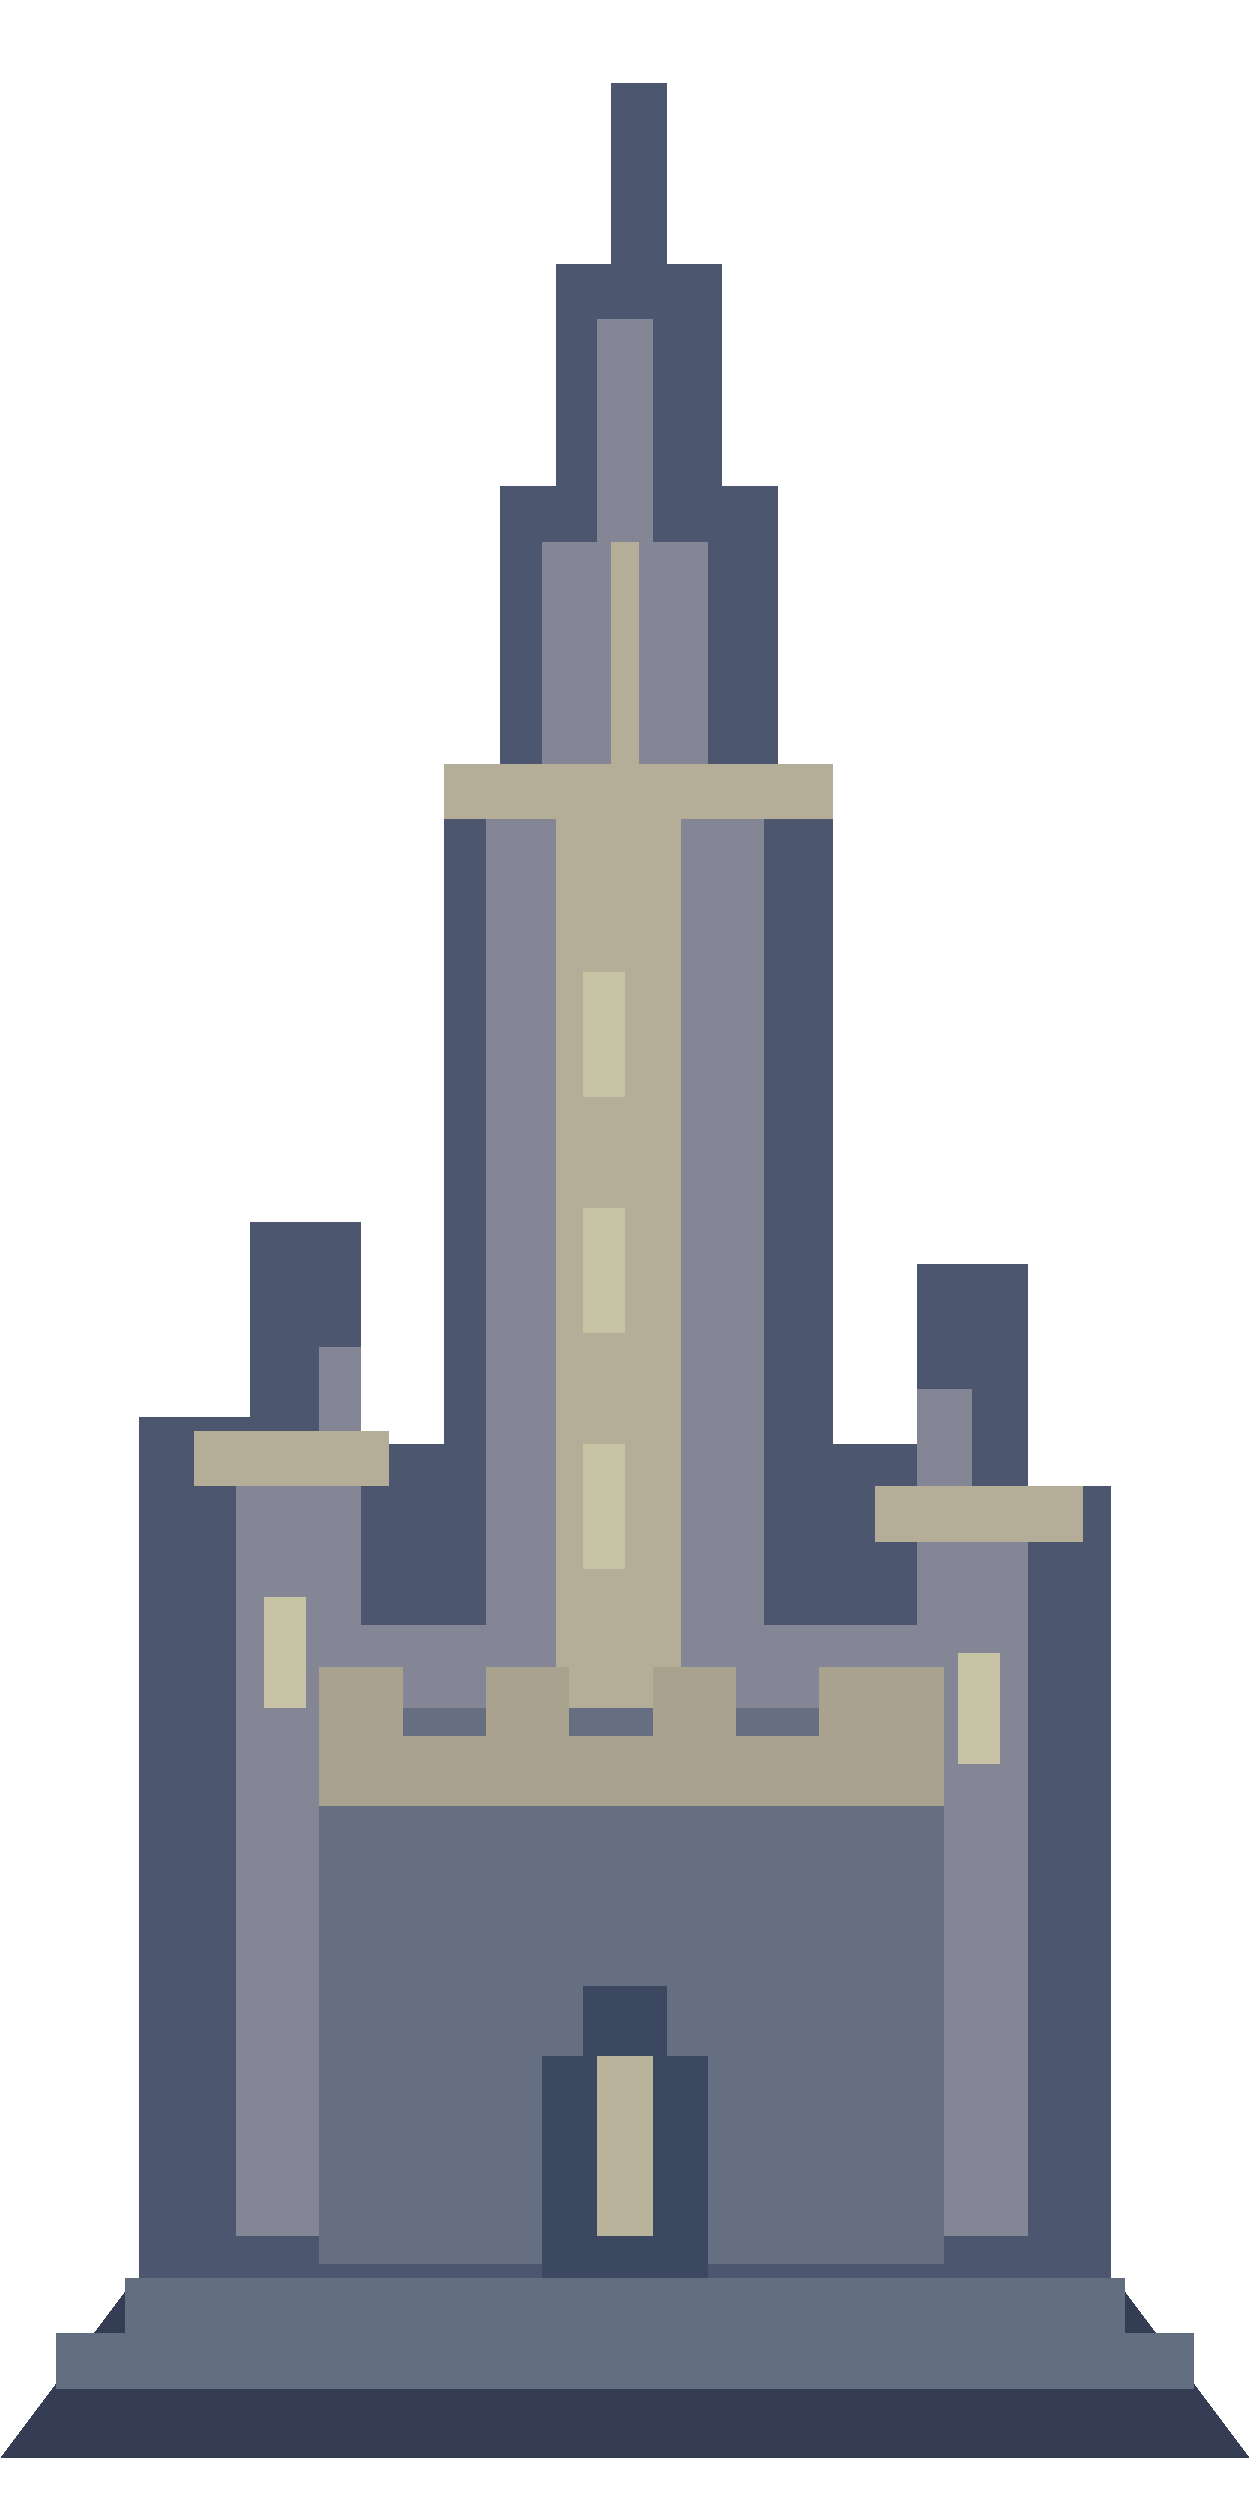
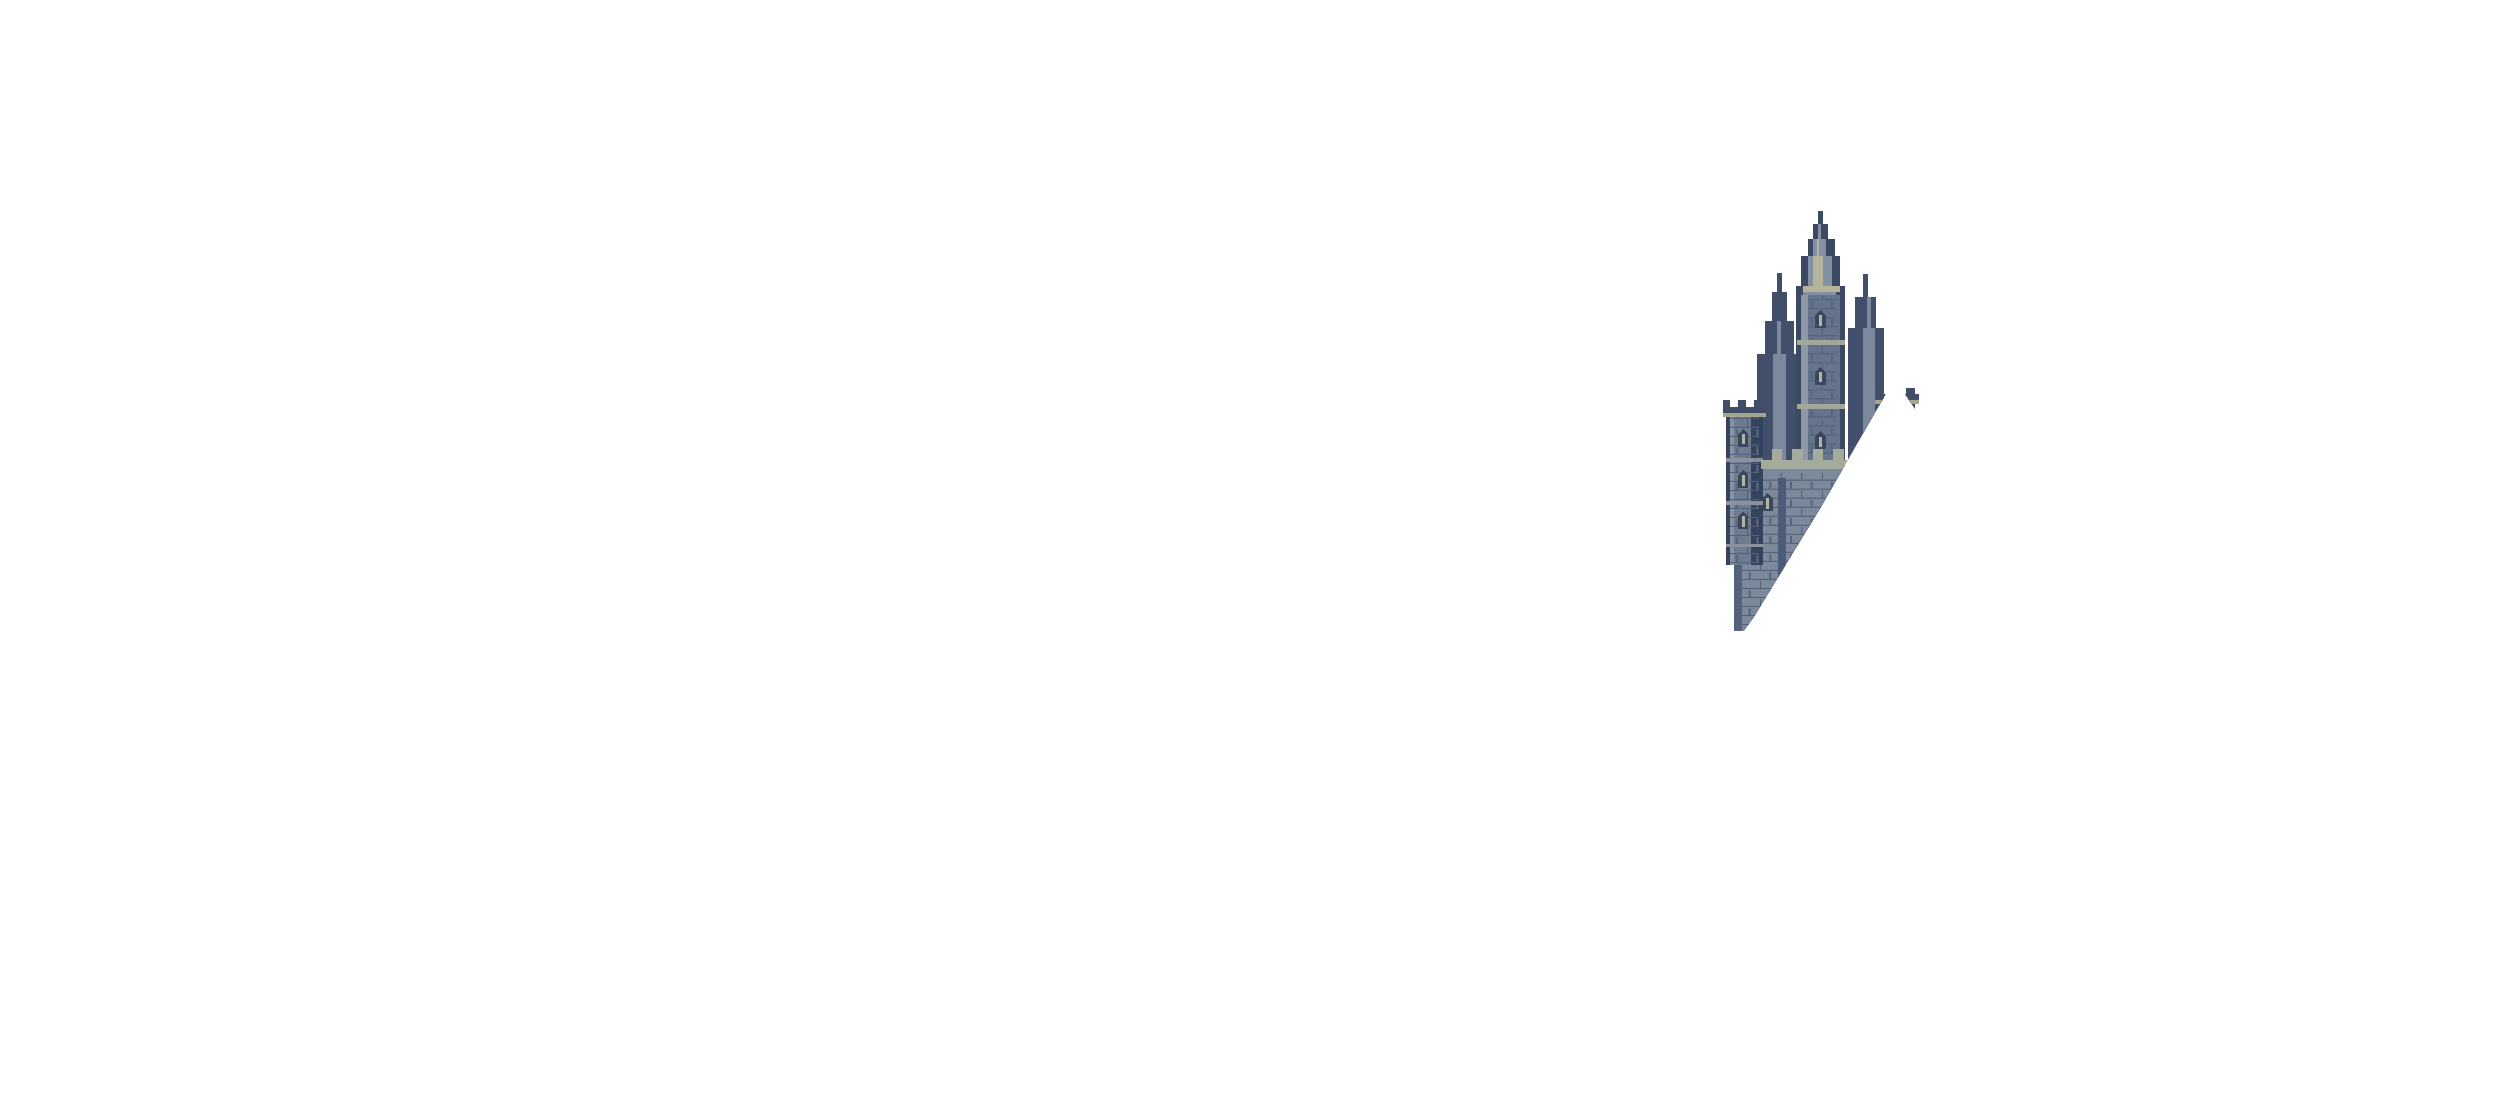
- <svg xmlns="http://www.w3.org/2000/svg" width="90" height="180" viewBox="0 0 90 180" shape-rendering="crispEdges">
-   <path fill="#343d54" d="M0 177L9 165H81L90 177Z" />
-   <path fill="#4c566e" d="M10 165V102H18V88H26V104H32V55H36V35H40V19H44V6H48V19H52V35H56V55H60V104H66V91H74V107H80V165Z" />
-   <path fill="#858695" d="M17 161V107H23V97H26V117H35V59H39V39H43V23H47V39H51V59H55V117H66V100H70V111H74V161Z" />
-   <path fill="#b4ad98" d="M40 159V59H44V39H46V59H49V159ZM14 103H28V107H14ZM63 107H78V111H63ZM32 55H60V59H32Z" />
-   <path fill="#666e82" d="M23 123H68V163H23Z" />
-   <path fill="#a8a28e" d="M23 120H29V125H35V120H41V125H47V120H53V125H59V120H68V130H23Z" />
-   <path fill="#c7c3a5" d="M42 70H45V79H42ZM42 87H45V96H42ZM42 104H45V113H42ZM19 115H22V123H19ZM69 119H72V127H69Z" />
-   <path fill="#3b4860" d="M39 164V148H42V143H48V148H51V164Z" />
-   <path fill="#b9b49b" d="M43 161V148H47V161Z" />
-   <path fill="#626e80" d="M9 164H81V168H9ZM4 168H86V172H4Z" />
+ <svg xmlns="http://www.w3.org/2000/svg" width="640" height="280" viewBox="0 0 640 280" shape-rendering="crispEdges">
+   <defs>
+     <clipPath id="ridge">
+       <path d="M438 0H502V122L485 97L466 130L449 158L438 173Z" />
+     </clipPath>
+     <pattern id="masonry" width="16" height="14" patternUnits="userSpaceOnUse">
+       <path d="M0 13H16M8 0V6M0 6H16M0 7V13" fill="none" stroke="#536078" stroke-width="1" />
+     </pattern>
+     <g id="window">
+       <path fill="#39485f" d="M0 14V4L4 0L8 4V14Z" />
+       <path fill="#b3b5a2" d="M3 4H5V12H3Z" />
+     </g>
+     <g id="tower">
+       <path fill="#35445e" d="M0 0H28V120H0Z" />
+       <path fill="#6e7c92" d="M3 0H19V120H3Z" />
+       <path fill="#8992a2" d="M3 0H6V120H3Z" />
+       <path fill="url(#masonry)" d="M3 0H25V120H3Z" />
+       <path fill="#424e67" d="M-3 0V-8H3V-3H9V-8H15V-3H21V-8H28V-3H31V3H-3Z" />
+       <path fill="#a5a590" d="M-3 2H31V5H-3Z" />
+       <use href="#window" x="9" y="14" />
+       <use href="#window" x="9" y="46" />
+       <use href="#window" x="9" y="78" />
+       <path fill="#8a929e" d="M0 37H28V40H0ZM0 70H28V73H0ZM0 103H28V106H0Z" />
+     </g>
+   </defs>
+   <g clip-path="url(#ridge)">
+     <g transform="translate(440 54) scale(.33)">
+       <path fill="#424f6b" d="M30 260V111H36V85H41V63H45V48H49V63H53V85H58V111H63V260ZM100 260V91H106V67H112V49H116V67H122V91H128V260Z" />
+       <path fill="#7c889c" d="M42 246V111H45V85H48V111H52V246ZM112 246V91H115V67H118V91H121V246Z" />
+       <path fill="#3c4962" d="M60 290V58H64V35H69V22H73V10H77V0H81V10H85V22H90V35H94V58H98V290Z" />
+       <path fill="#8390a3" d="M65 290V58H69V35H73V22H77V10H79V22H83V35H88V58H91V290Z" />
+       <path fill="#b6b39b" d="M73 58V35H76V22H78V35H81V58ZM65 58H94V63H65Z" />
+       <path fill="#65748b" d="M64 65H94V290H64Z" />
+       <path fill="#8e98a7" d="M64 65H69V290H64Z" />
+       <path fill="url(#masonry)" d="M69 65H91V290H69Z" />
+       <path fill="#a1a799" d="M61 100H98V104H61ZM61 150H98V154H61ZM61 200H98V204H61Z" />
+       <use href="#window" x="75" y="77" />
+       <use href="#window" x="75" y="121" />
+       <use href="#window" x="75" y="171" />
+       <use href="#window" x="75" y="221" />
+       <path fill="#53637d" d="M12 198H145V326H12Z" />
+       <path fill="#7c899a" d="M18 198H135V326H18Z" />
+       <path fill="url(#masonry)" d="M18 203H135V326H18Z" />
+       <use href="#tower" x="6" y="155" />
+       <use href="#tower" x="124" y="145" />
+       <path fill="#a4aa9c" d="M33 193H41V185H49V193H57V185H65V193H73V185H81V193H89V185H97V193H105V185H113V193H124V200H33Z" />
+       <path fill="#4d5c76" d="M46 207H52V322H46ZM105 207H111V322H105Z" />
+       <path fill="#343f57" d="M63 326V280L79 263L95 280V326Z" />
+       <path fill="#8c969b" d="M73 326V284L79 277L85 284V326Z" />
+       <path fill="#b8b79f" d="M78 284H81V326H78Z" />
+       <use href="#window" x="34" y="219" />
+       <use href="#window" x="115" y="219" />
+     </g>
+   </g>
</svg>
